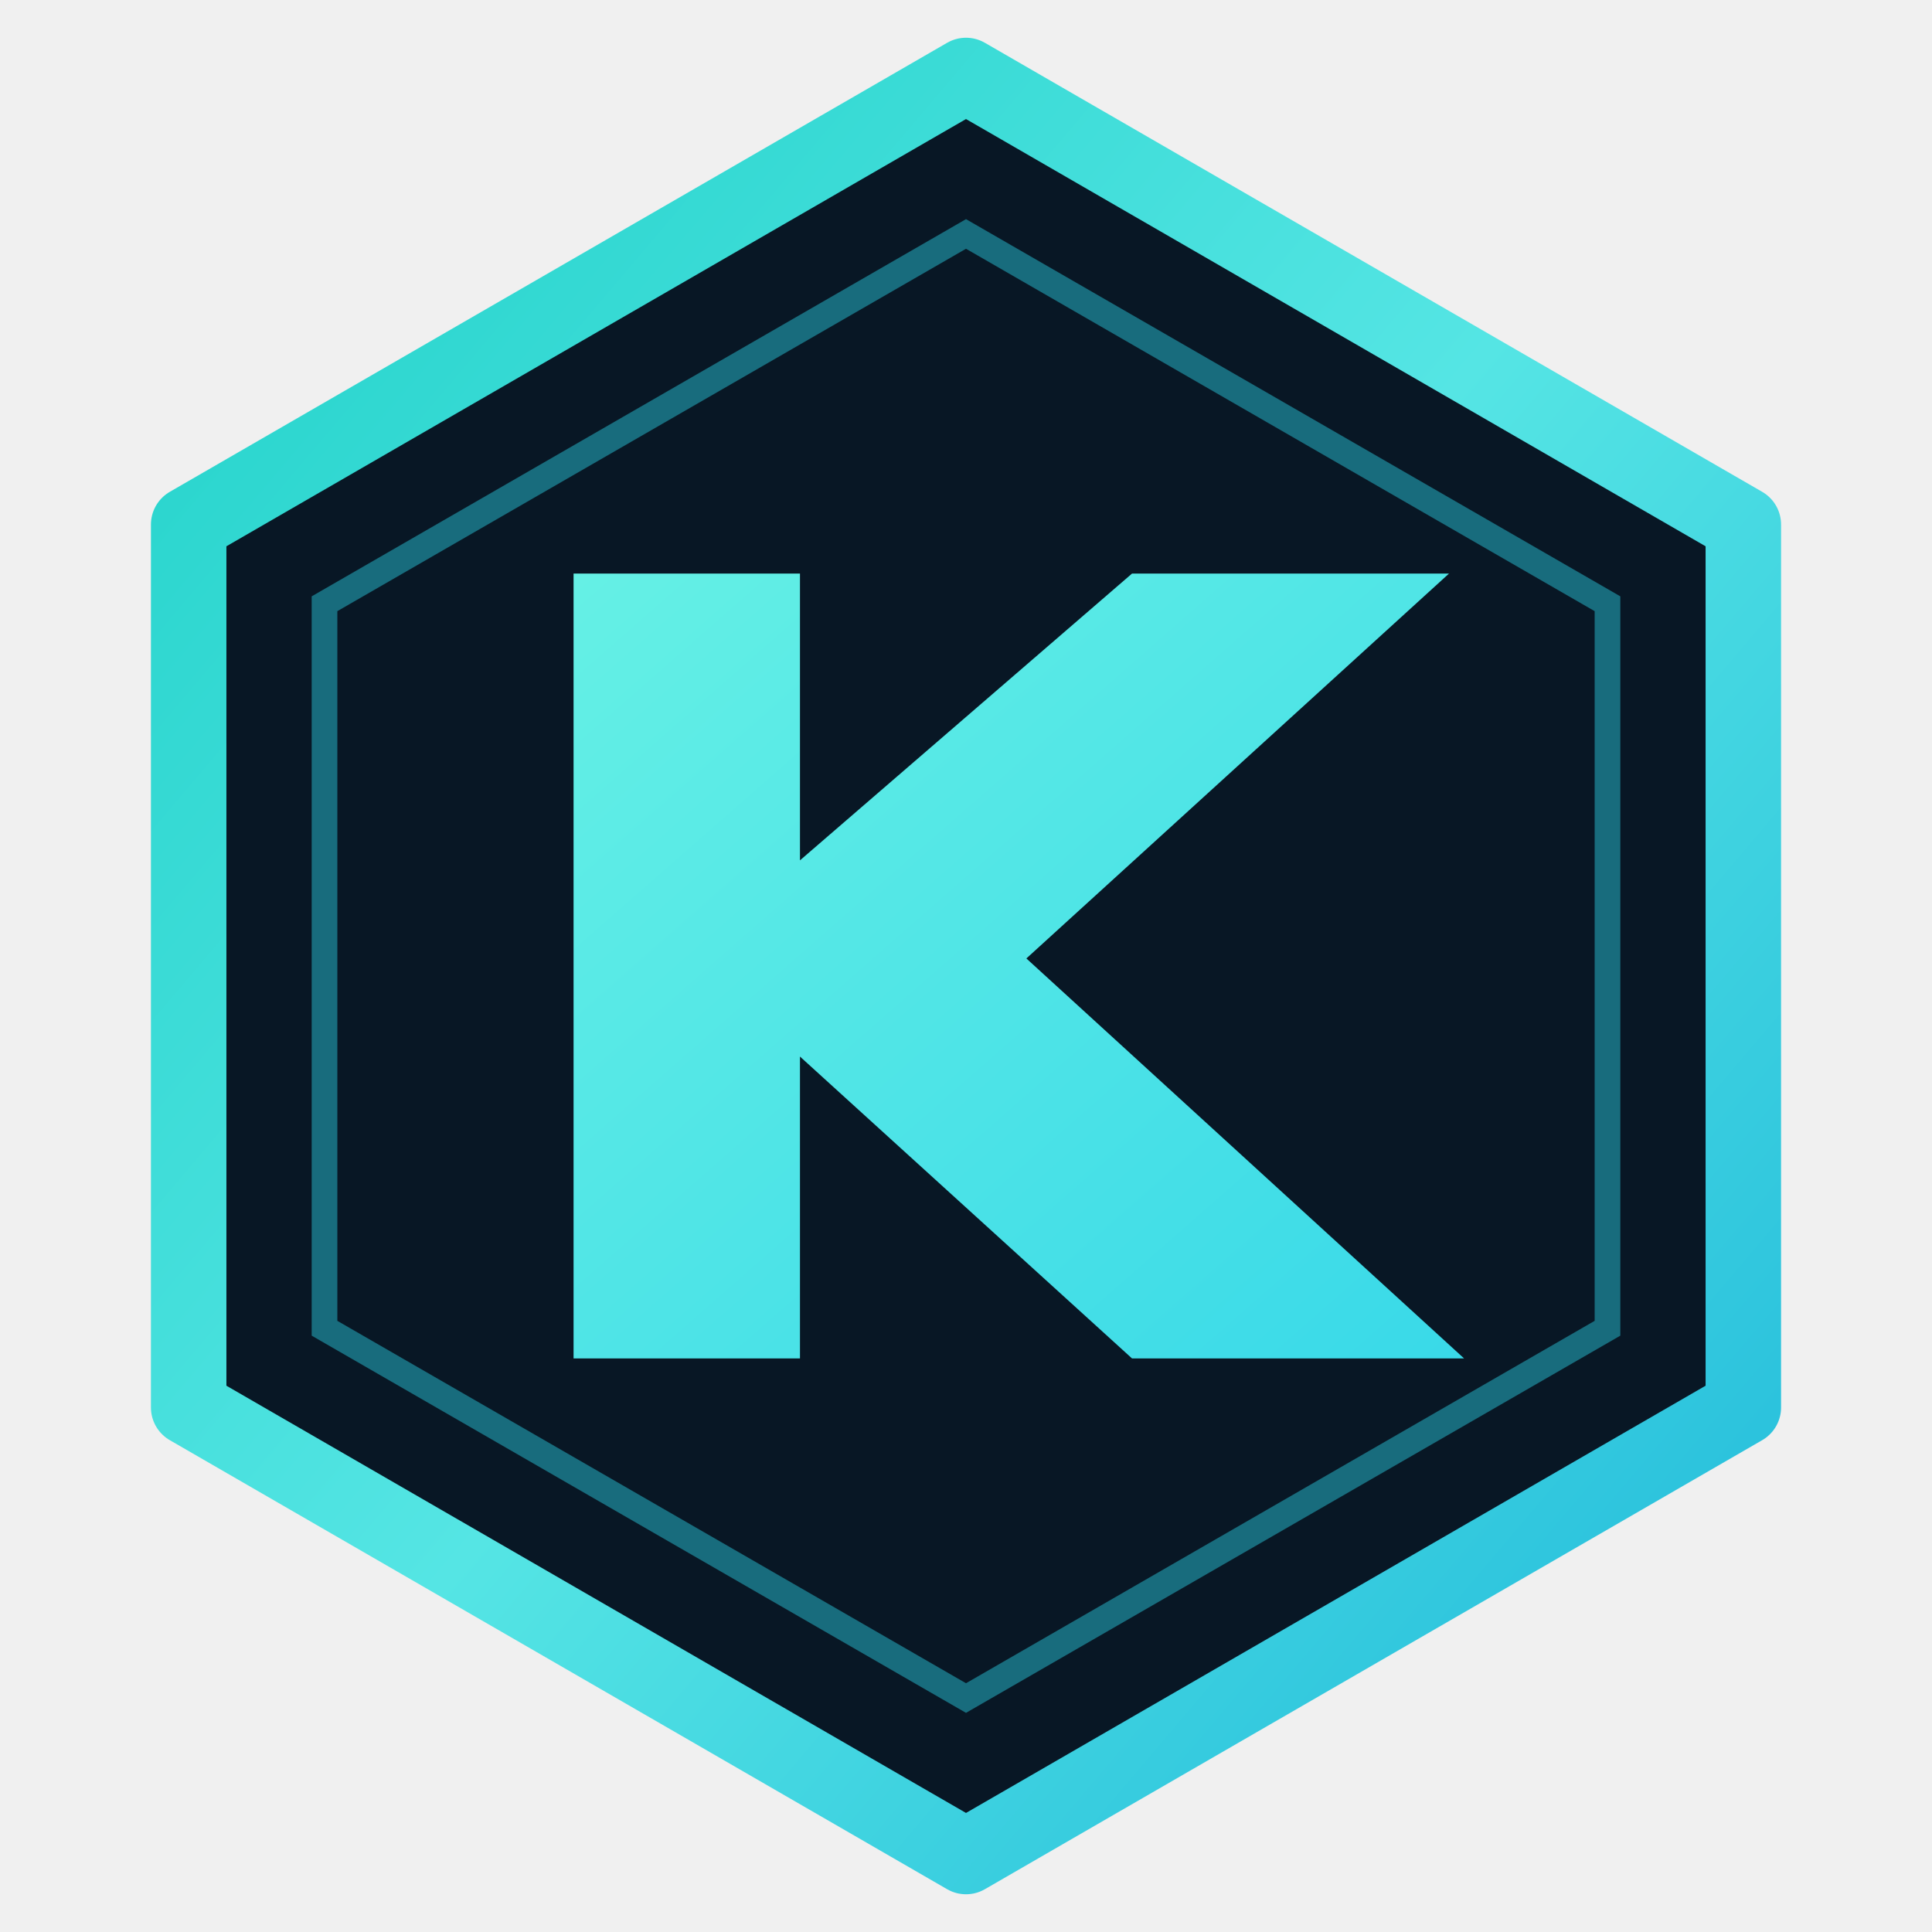
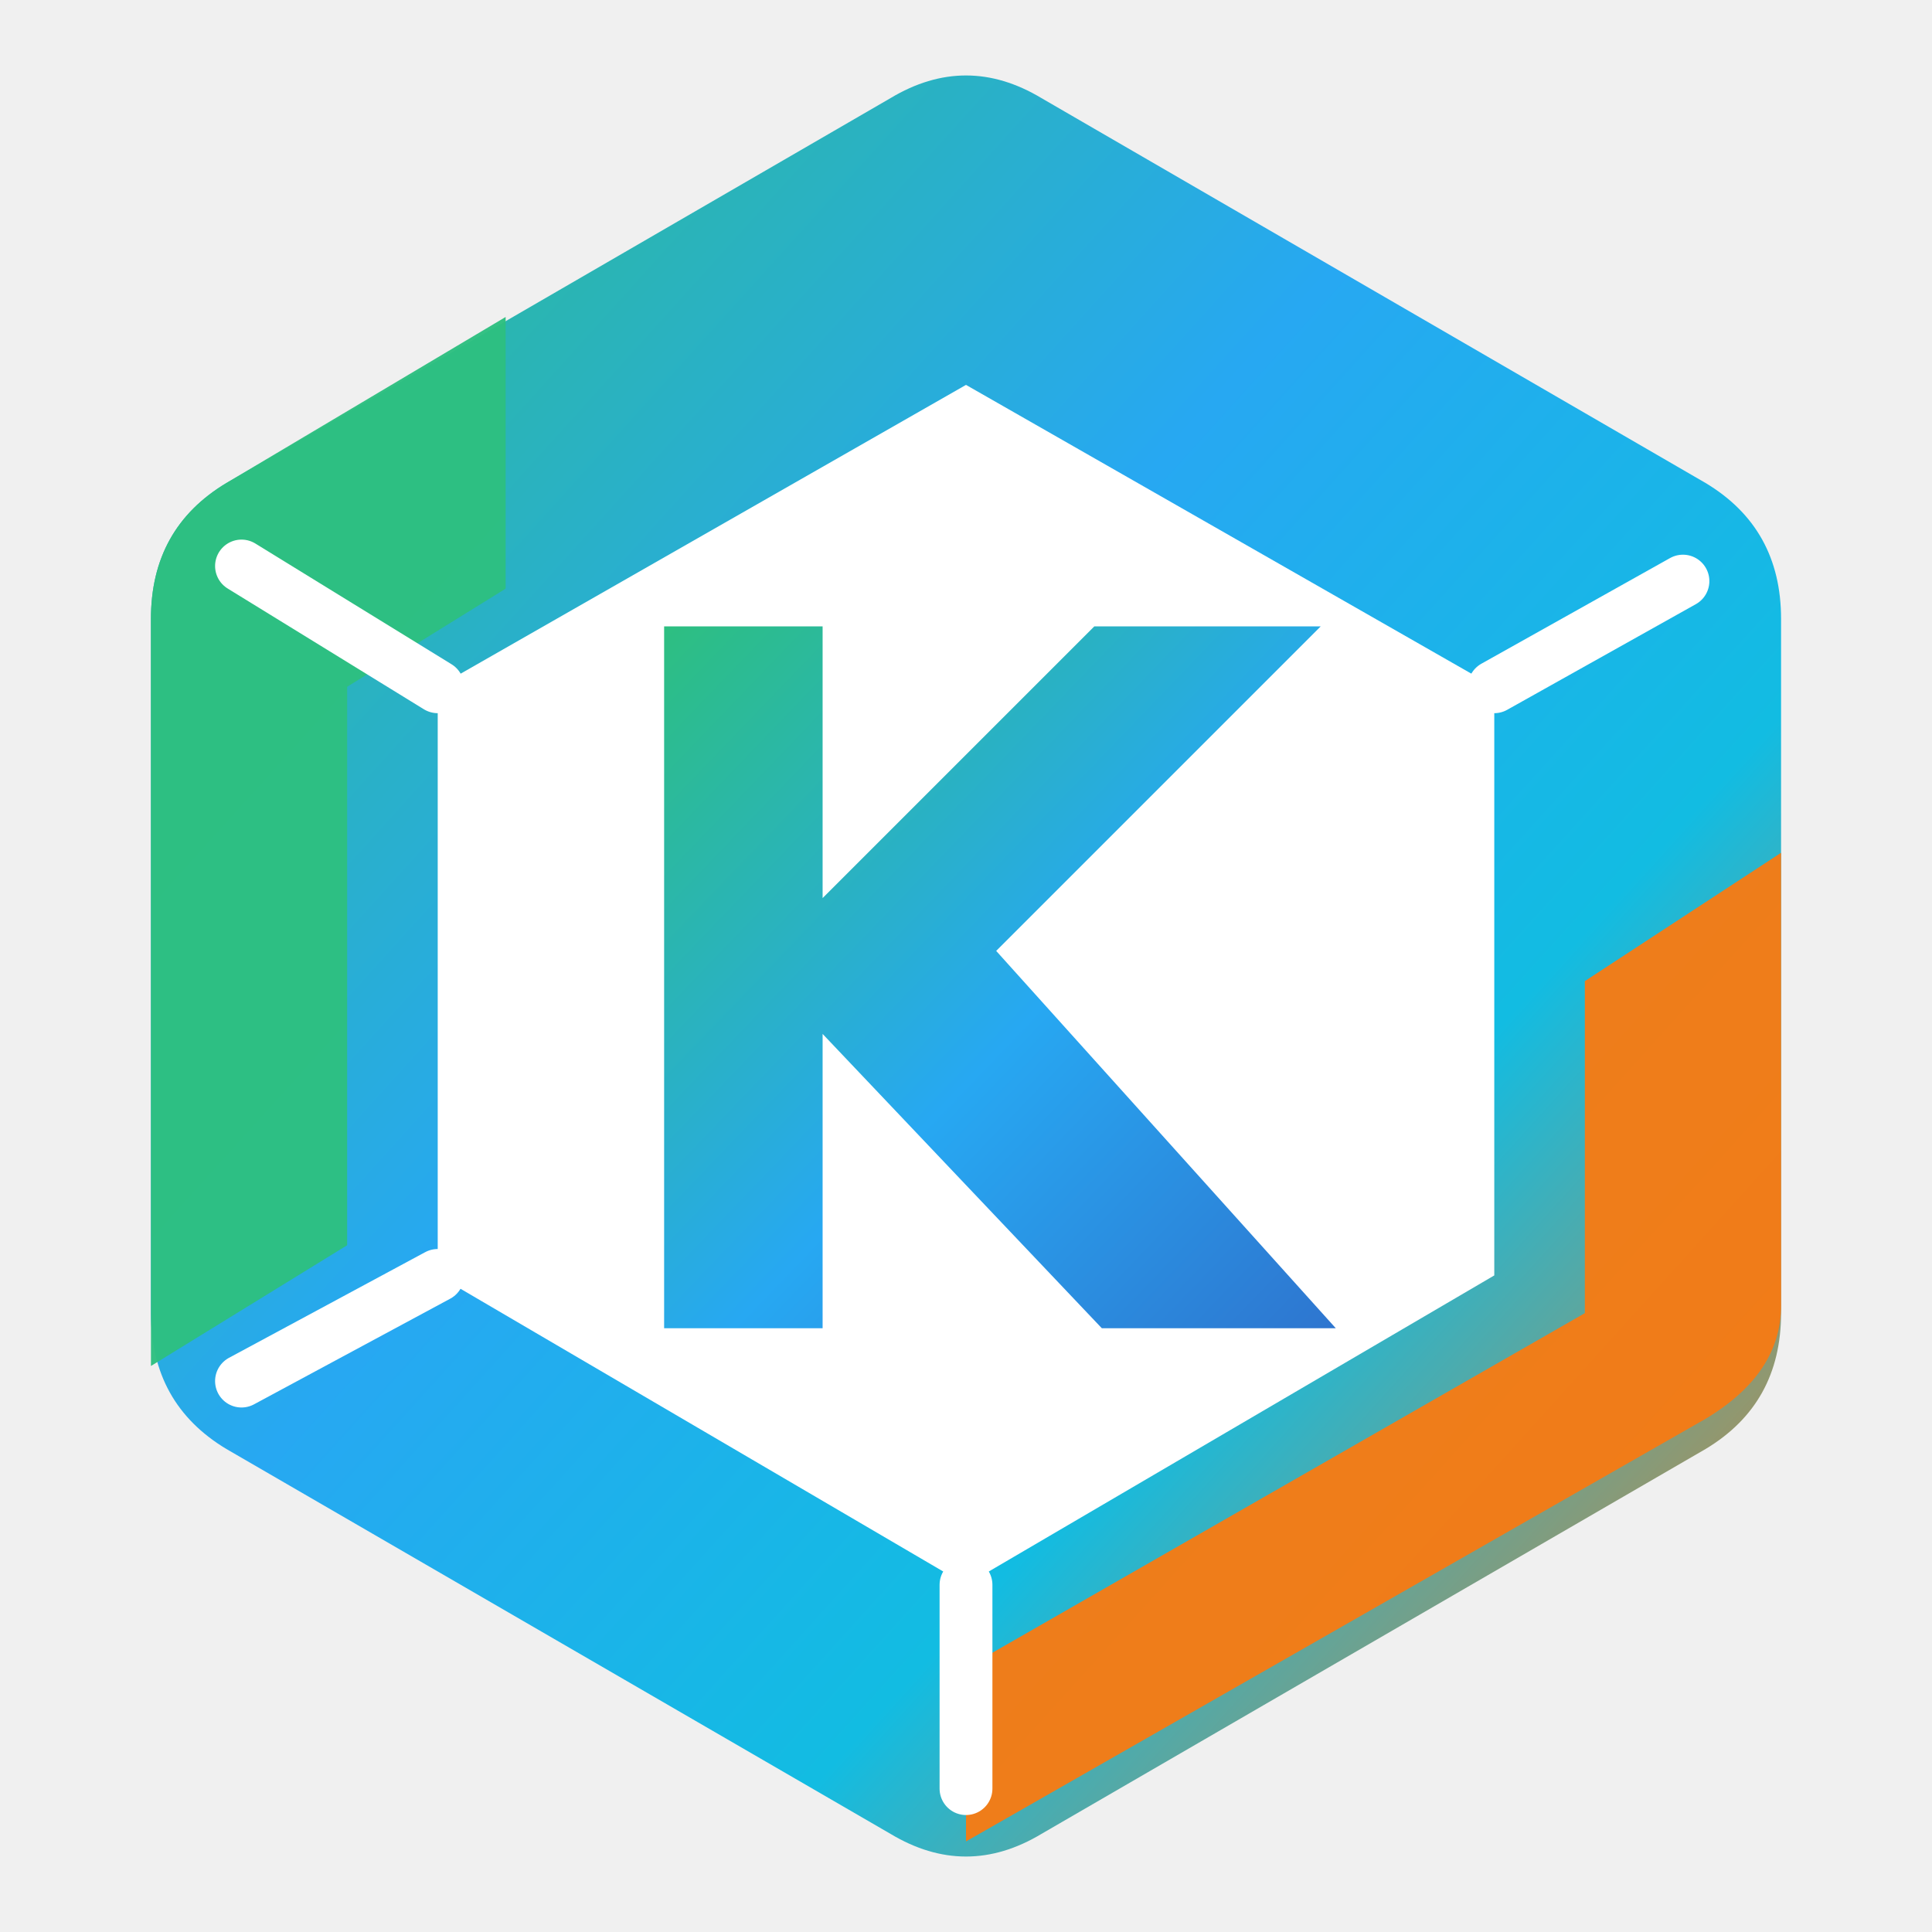
- <svg xmlns="http://www.w3.org/2000/svg" viewBox="0 0 128 128" role="img" aria-labelledby="title desc">
+ <svg xmlns="http://www.w3.org/2000/svg" viewBox="0 0 256 256" role="img" aria-labelledby="title desc">
  <defs>
-     <linearGradient id="edge" x1="0" y1="0" x2="1" y2="1">
-       <stop offset="0" stop-color="#21D2C9" />
-       <stop offset="0.5" stop-color="#55E5E4" />
-       <stop offset="1" stop-color="#20B9DB" />
+     <linearGradient id="outer" x1="0" y1="0" x2="1" y2="1">
+       <stop offset="0" stop-color="#2DBF80" />
+       <stop offset=".42" stop-color="#27A8F2" />
+       <stop offset=".68" stop-color="#12BCE2" />
+       <stop offset="1" stop-color="#F47B16" />
    </linearGradient>
-     <linearGradient id="k" x1="0" y1="0" x2="1" y2="1">
-       <stop offset="0" stop-color="#65F0E5" />
-       <stop offset="1" stop-color="#39D9E8" />
+     <linearGradient id="letter" x1="0" y1="0" x2="1" y2="1">
+       <stop offset="0" stop-color="#2DBF80" />
+       <stop offset=".55" stop-color="#27A8F2" />
+       <stop offset="1" stop-color="#2E75CF" />
    </linearGradient>
  </defs>
-   <path d="M64 5 115.5 34.75V93.25L64 123 12.5 93.25V34.75Z" fill="#081725" stroke="url(#edge)" stroke-width="5" stroke-linejoin="round" />
-   <path d="M64 15.5 106.5 40v48L64 112.5 21.5 88V40Z" fill="none" stroke="#1B8193" stroke-width="1.7" opacity="0.8" />
-   <path d="M38 38H53V57L75 38H96L68 63.5 97 90H75L53 70V90H38Z" fill="url(#k)" />
+   <path d="M118 13 Q128 7 138 13 L226 64 Q236 70 236 82 V174 Q236 186 226 192 L138 243 Q128 249 118 243 L30 192 Q20 186 20 174 V82 Q20 70 30 64Z" fill="url(#outer)" />
+   <path d="M128 244 226 188 Q236 182 236 173 V113 L210 130 V174 L128 221Z" fill="#F47B16" opacity=".97" />
+   <path d="M20 82 Q20 70 30 64 L67 42 V78 L46 91 V165 L20 181Z" fill="#2DBF80" opacity=".96" />
+   <path d="M128 51 198 91 V169 L128 210 58 169 V91Z" fill="#FFFFFF" />
+   <path d="M58 91 32 75 M198 91 223 77 M58 169 32 183 M128 210 V237" fill="none" stroke="#FFFFFF" stroke-width="7" stroke-linecap="round" />
+   <path d="M88 83 H109 V119 L145 83 H175 L132 126 L177 176 H146 L109 137 V176 H88Z" fill="url(#letter)" />
</svg>
